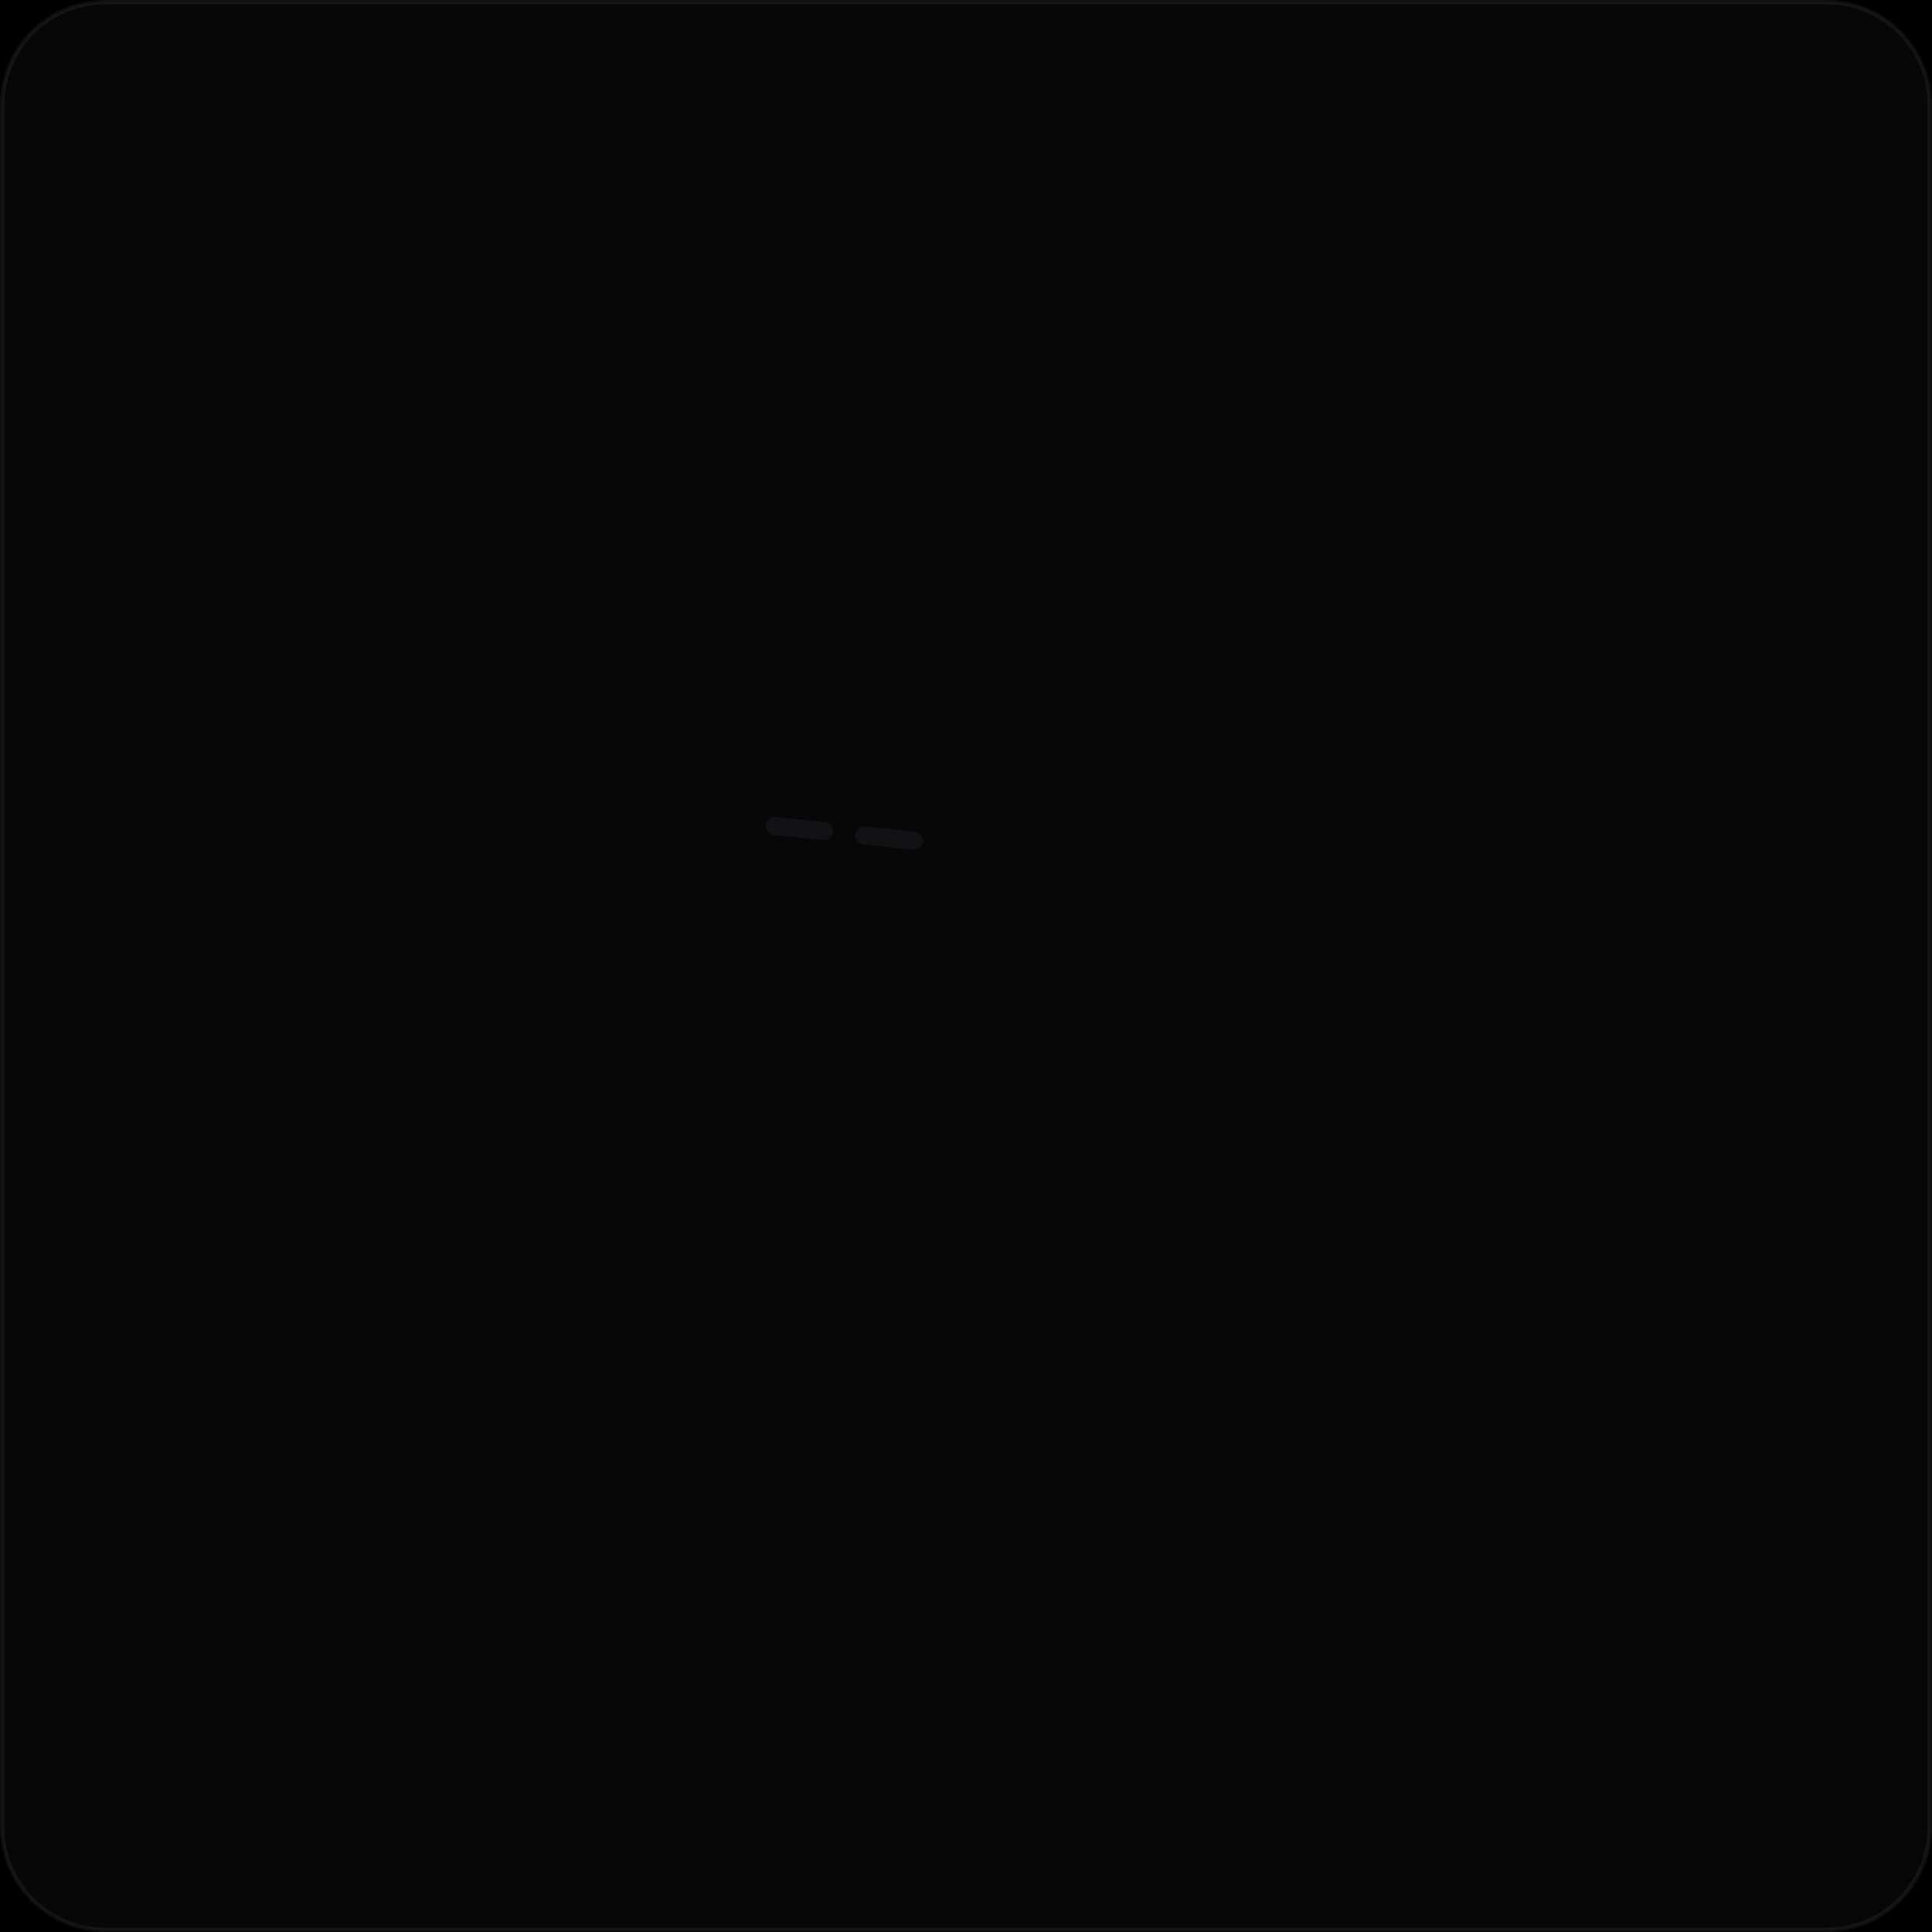
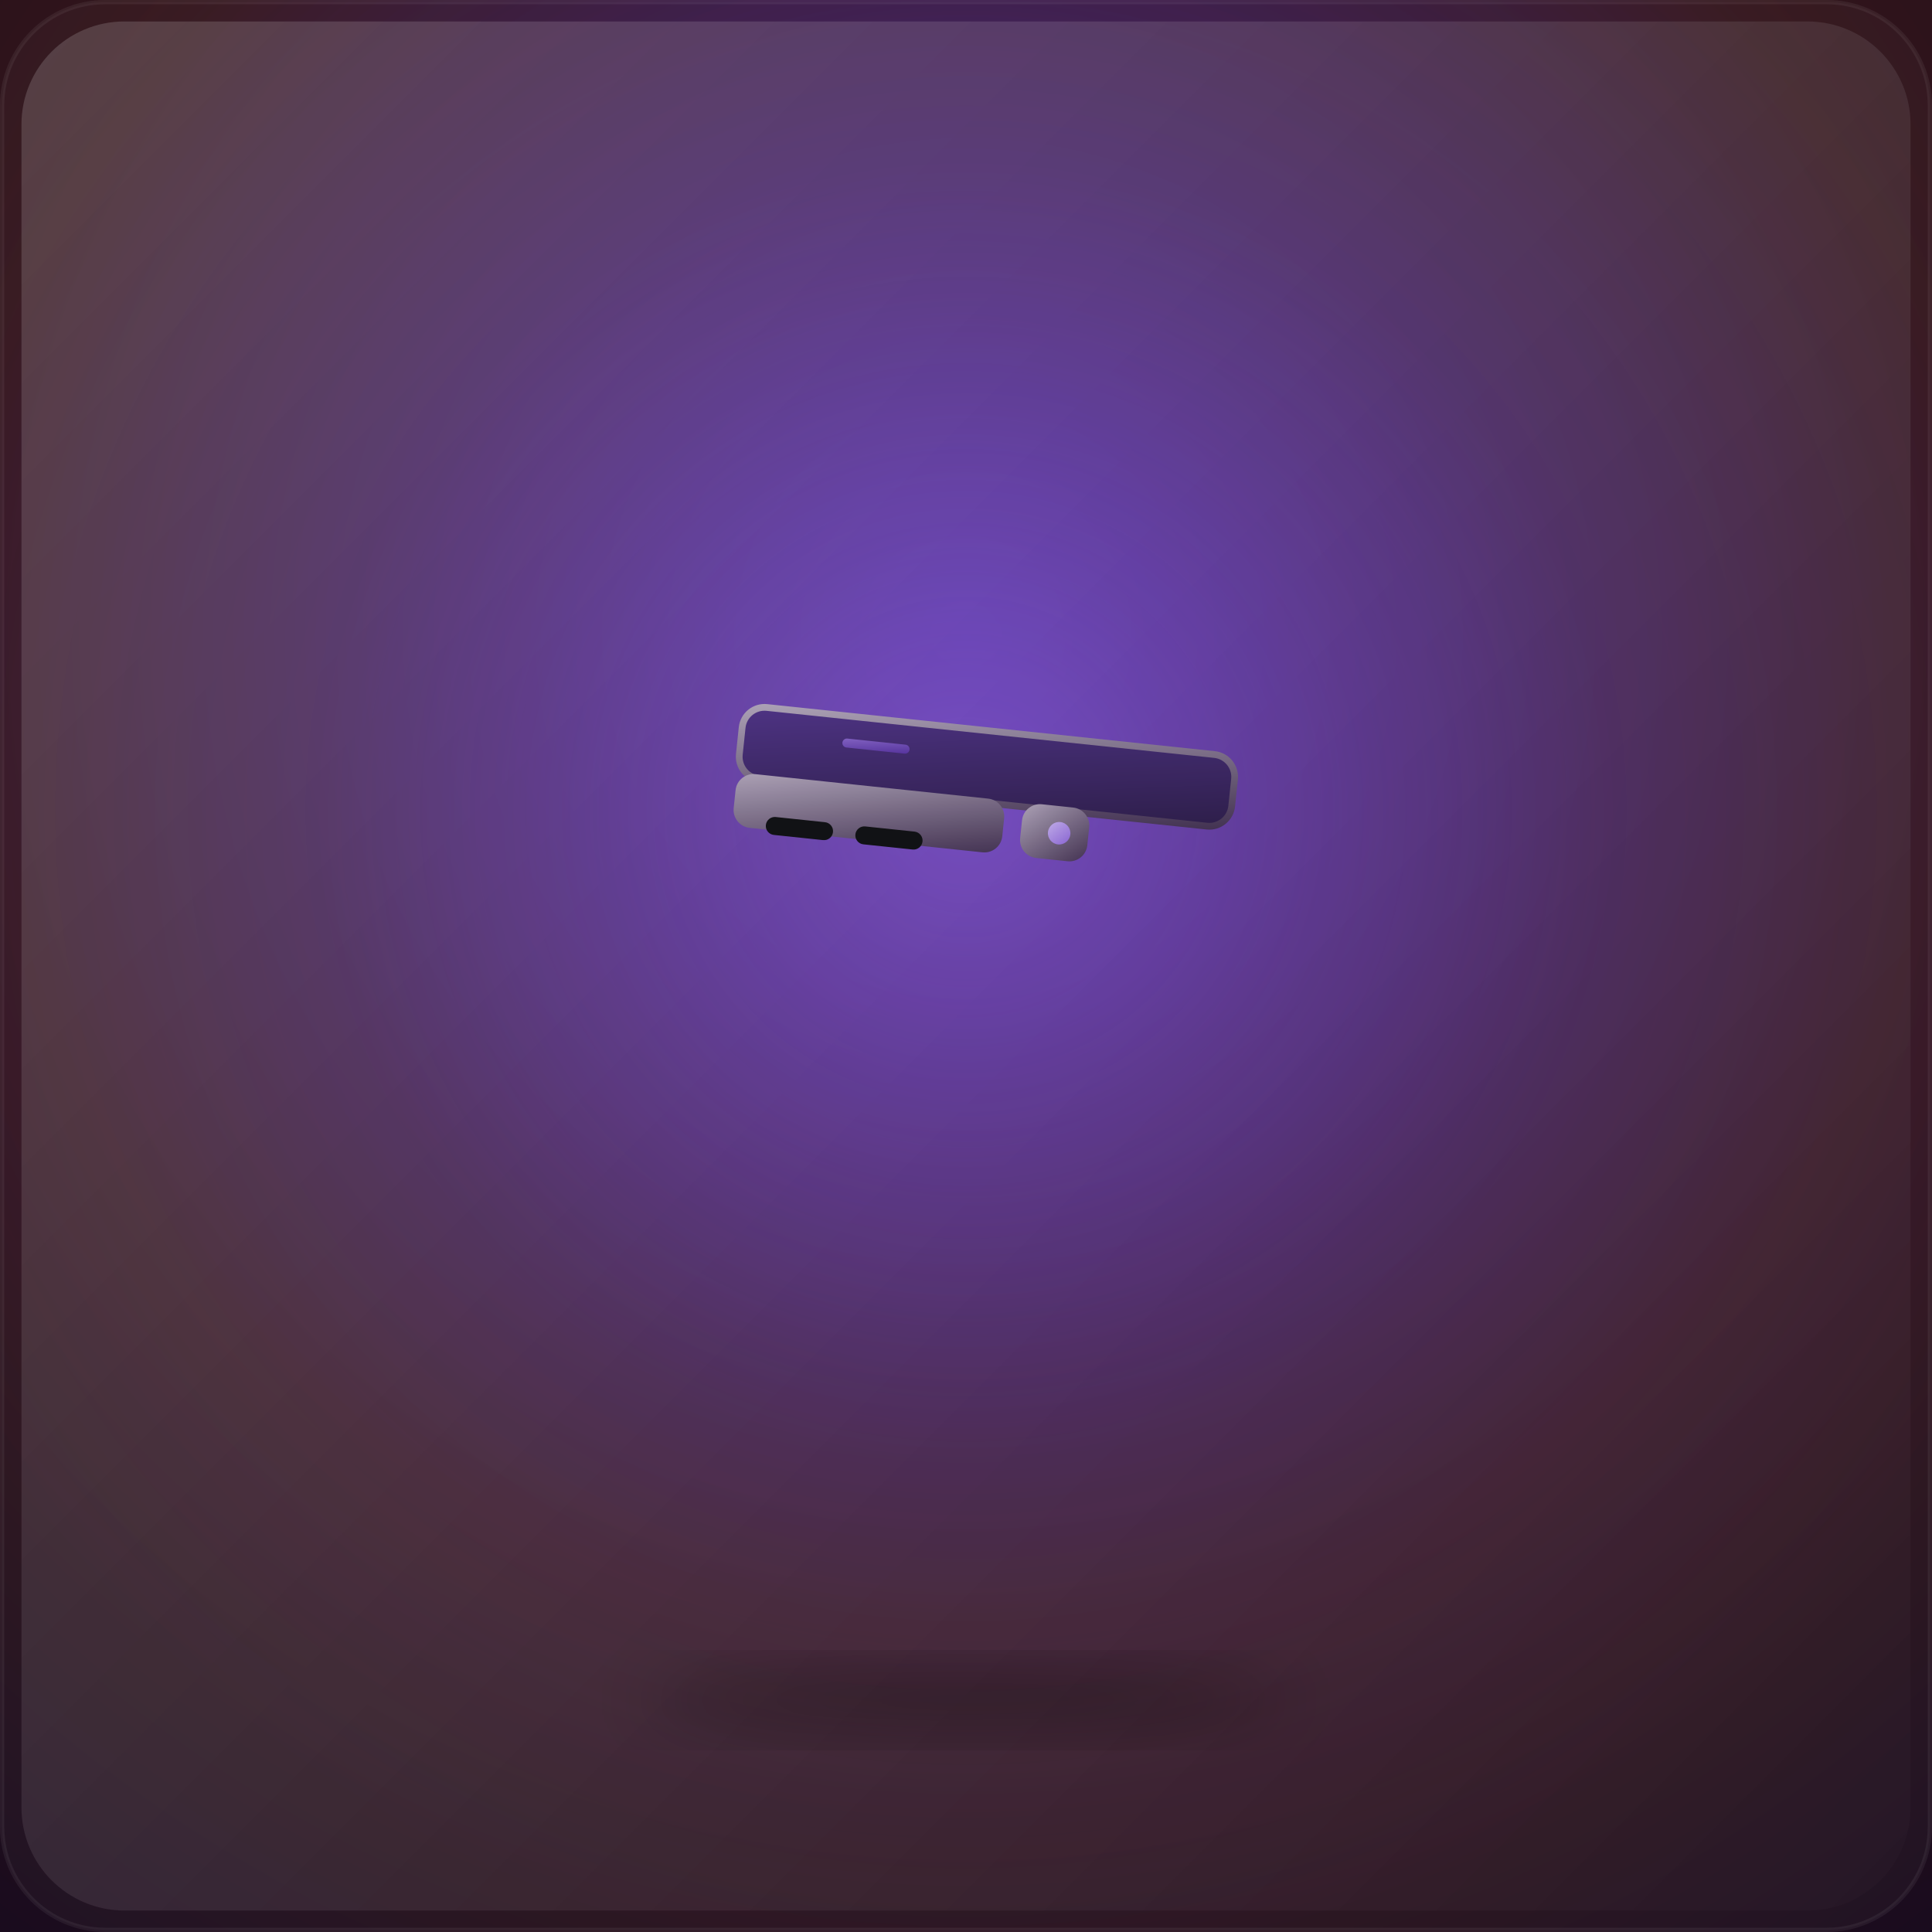
<svg xmlns="http://www.w3.org/2000/svg" viewBox="0 0 900 900" width="900" height="900">
  <defs>
-     <radialGradient id="bg" cx="50%" cy="33" r="85%">
-       <stop offset="0%" stop-color="#245c2f51e72" />
-       <stop offset="60%" stop-color="#88213621192" />
-       <stop offset="100%" stop-color="#6e6b2d4c3" />
+     <radialGradient id="bg" cx="50%" cy="33%" r="85%">
+       <stop offset="0%" stop-color="#41247b" />
+       <stop offset="60%" stop-color="#33151a" />
+       <stop offset="100%" stop-color="#180b1e" />
    </radialGradient>
    <radialGradient id="glow" cx="50%" cy="42%" r="60%">
-       <stop offset="0%" stop-color="#4ffd7472713" stop-opacity="0.55" />
-       <stop offset="55%" stop-color="#3c4c5544a5c" stop-opacity="0.14" />
-       <stop offset="100%" stop-color="#30e9430aca7" stop-opacity="0" />
+       <stop offset="0%" stop-color="#8147f5" stop-opacity="0.55" />
+       <stop offset="55%" stop-color="#5a18dc" stop-opacity="0.14" />
+       <stop offset="100%" stop-color="#4e1fad" stop-opacity="0" />
    </radialGradient>
+     <linearGradient id="metal" x1="0%" y1="0%" x2="100%" y2="100%">
+       <stop offset="0%" stop-color="#c7c0ce" />
+       <stop offset="100%" stop-color="#4e3960" />
+     </linearGradient>
+     <linearGradient id="metalSoft" x1="0%" y1="0%" x2="100%" y2="100%">
+       <stop offset="0%" stop-color="#a99eb3" />
+       <stop offset="100%" stop-color="#3e2d4d" />
+     </linearGradient>
+     <linearGradient id="acc" x1="0%" y1="0%" x2="100%" y2="100%">
+       <stop offset="0%" stop-color="#8c69d3" />
+       <stop offset="100%" stop-color="#5730a6" />
+     </linearGradient>
+     <linearGradient id="accLight" x1="0%" y1="0%" x2="100%" y2="100%">
+       <stop offset="0%" stop-color="#bda8e6" />
+       <stop offset="100%" stop-color="#8661d1" />
+     </linearGradient>
+     <linearGradient id="unit" x1="0%" y1="0%" x2="100%" y2="100%">
+       <stop offset="0%" stop-color="#492d80" />
+       <stop offset="100%" stop-color="#271844" />
+     </linearGradient>
+     <linearGradient id="unitSoft" x1="0%" y1="0%" x2="100%" y2="100%">
+       <stop offset="0%" stop-color="#3d2867" />
+       <stop offset="100%" stop-color="#23173b" />
+     </linearGradient>
+     <linearGradient id="sheen" x1="0%" y1="0%" x2="100%" y2="0%">
+       <stop offset="0%" stop-color="#ffffff" stop-opacity="0" />
+       <stop offset="50%" stop-color="#ffffff" stop-opacity="0.9" />
+       <stop offset="100%" stop-color="#ffffff" stop-opacity="0" />
+     </linearGradient>
+     <linearGradient id="glass" x1="0%" y1="0%" x2="100%" y2="100%">
+       <stop offset="0%" stop-color="#ffffff" stop-opacity="0.32" />
+       <stop offset="100%" stop-color="#ffffff" stop-opacity="0.02" />
+     </linearGradient>
    <filter id="soft" x="-40%" y="-40%" width="180%" height="180%">
      <feGaussianBlur stdDeviation="18" />
    </filter>
  </defs>
  <rect width="900" height="900" fill="url(#bg)" />
  <rect width="900" height="900" fill="url(#glow)" />
  <rect x="10" y="10" width="880" height="880" rx="48" fill="url(#glass)" opacity="0.5" />
  <ellipse cx="450" cy="792" rx="150" ry="13" fill="#000000" opacity="0.42" filter="url(#soft)" />
  <g transform="translate(450 450) rotate(6) scale(0.728) translate(-450 -450)">
    <g transform="translate(54 126) scale(0.72)">
      <rect x="330" y="240" width="440" height="64" rx="20" fill="url(#unit)" stroke="url(#metalSoft)" stroke-width="6" />
      <rect x="330" y="300" width="240" height="48" rx="16" fill="url(#metalSoft)" />
      <rect x="586" y="300" width="60" height="48" rx="16" fill="url(#metalSoft)" />
      <rect x="360" y="336" width="60" height="16" rx="8" fill="#0a0b0e" />
      <rect x="440" y="336" width="60" height="16" rx="8" fill="#0a0b0e" />
      <circle cx="620" cy="324" r="10" fill="url(#accLight)" />
      <rect x="420" y="260" width="60" height="8" rx="4" fill="url(#acc)" opacity="0.8" />
    </g>
  </g>
  <rect x="1" y="1" width="898" height="898" rx="48" fill="#ffffff" opacity="0.03" />
  <rect x="1" y="1" width="898" height="898" rx="48" fill="none" stroke="#ffffff" stroke-opacity="0.06" stroke-width="2" />
</svg>
